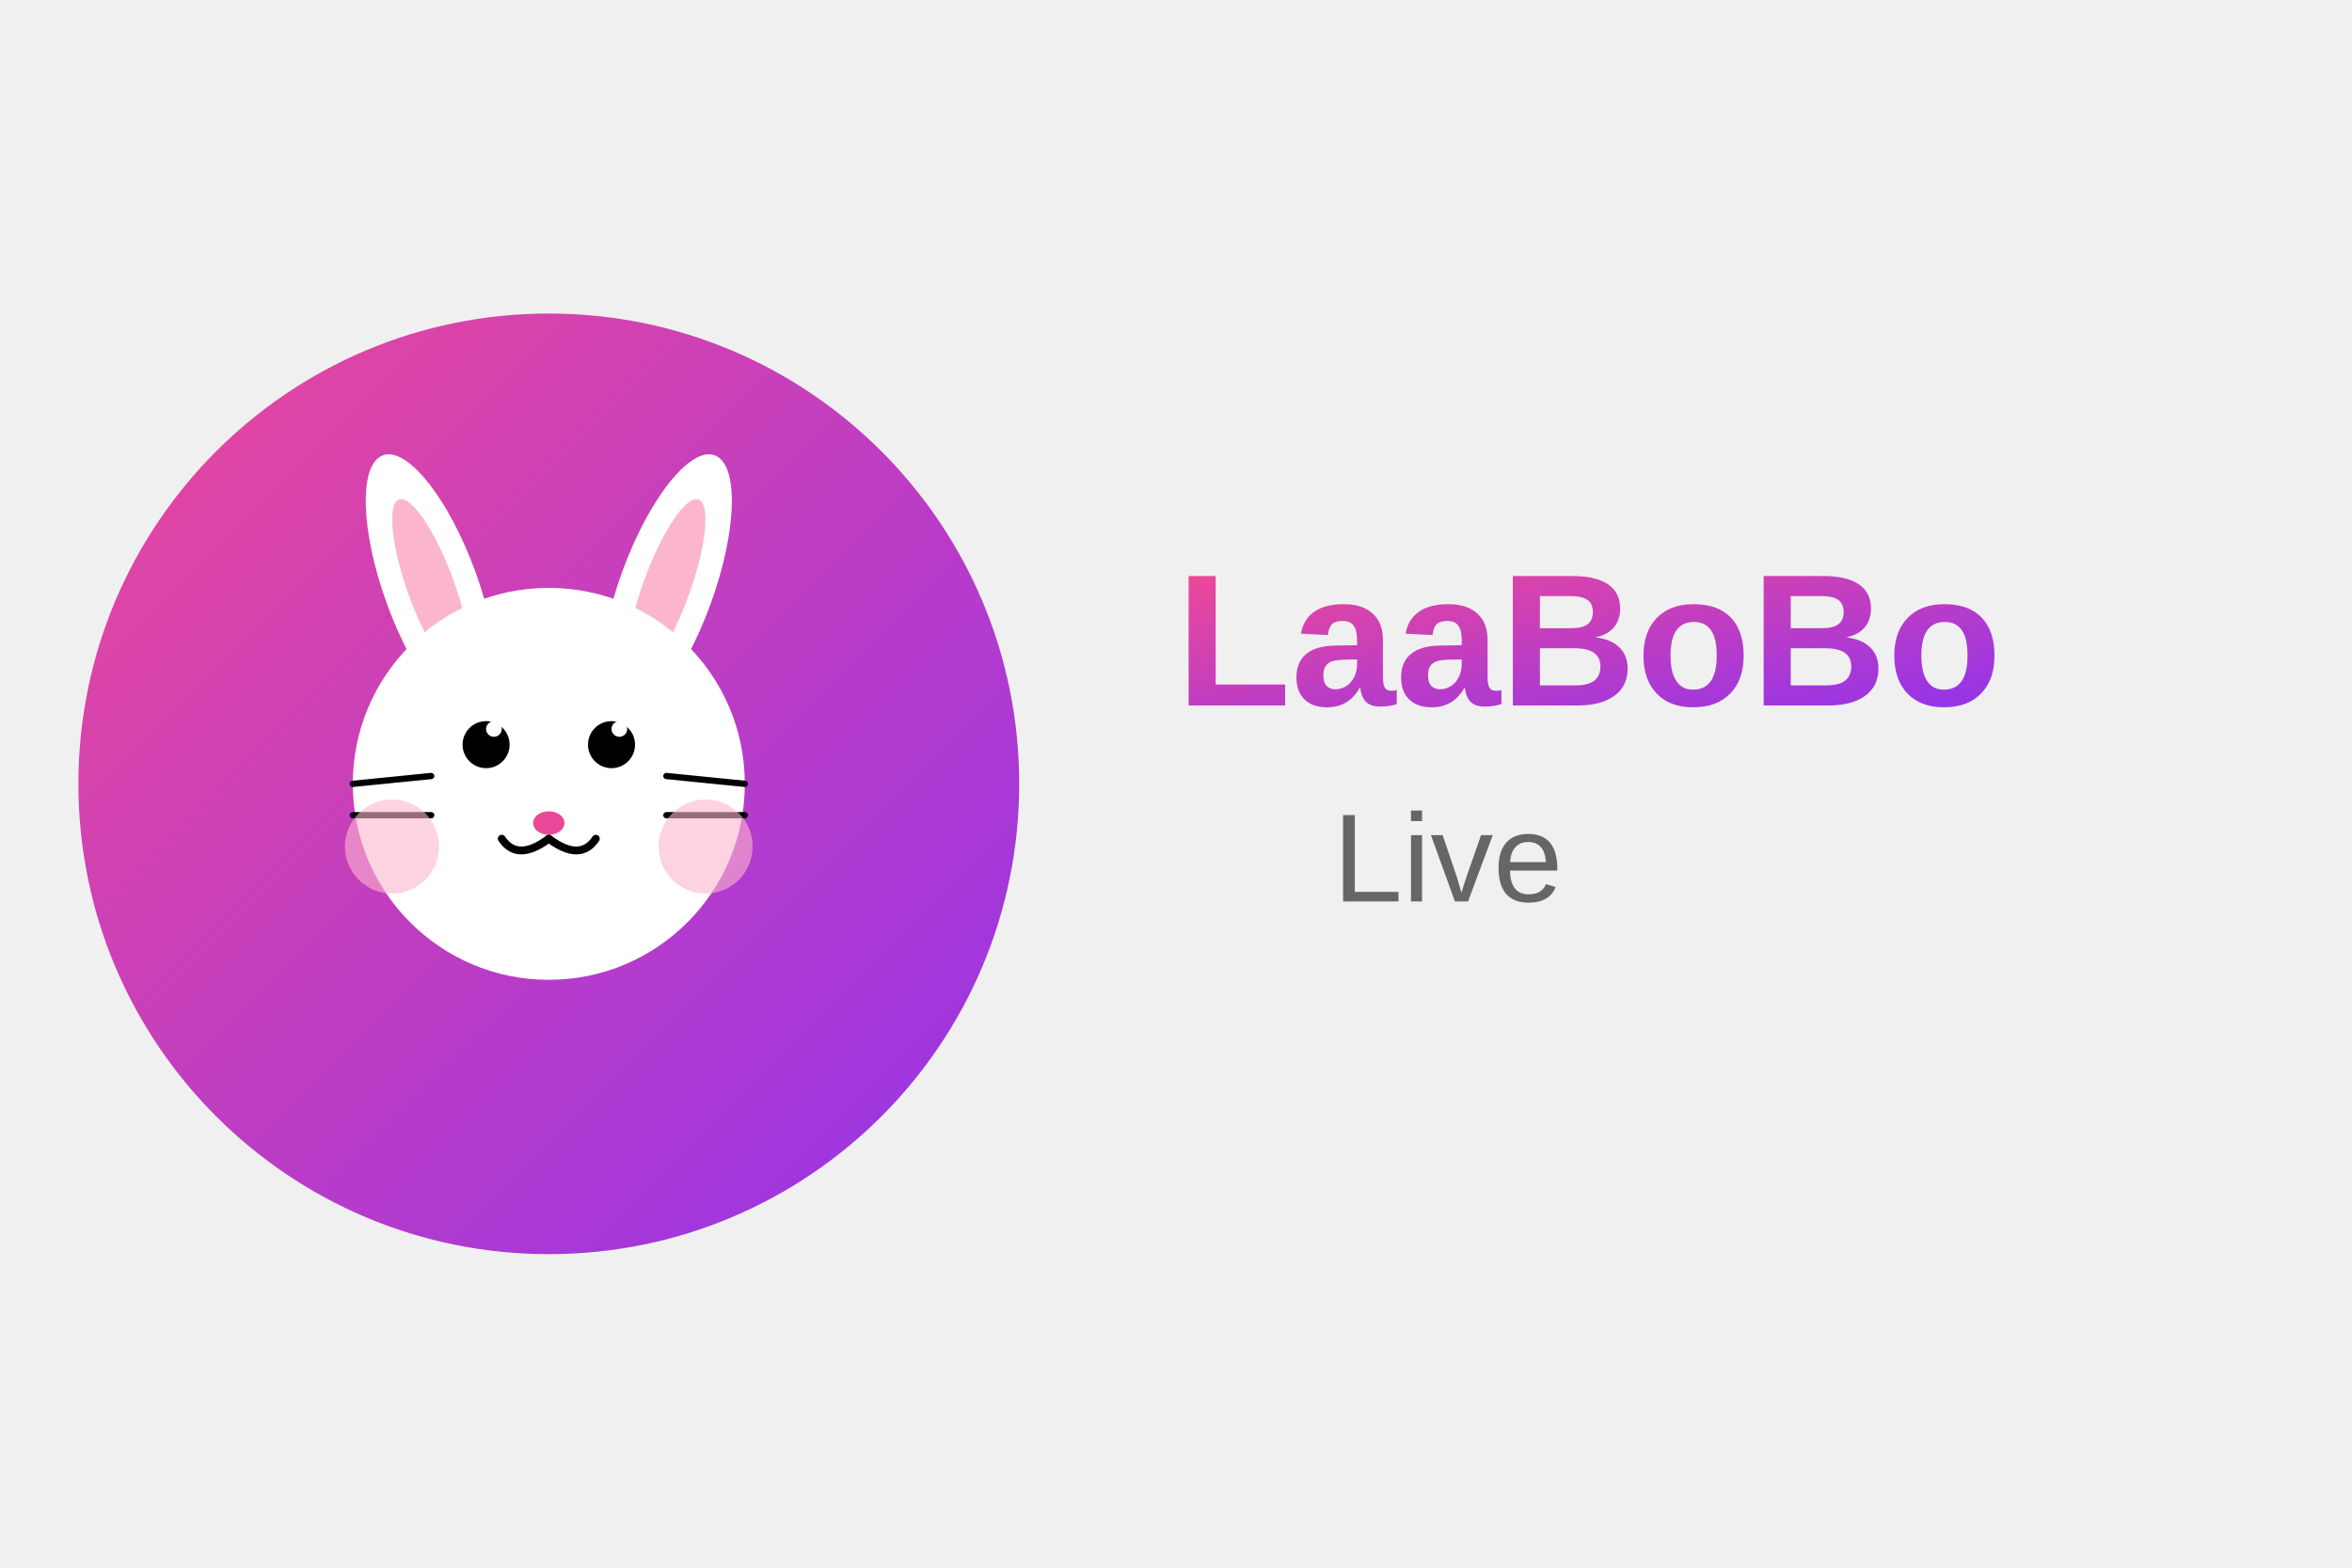
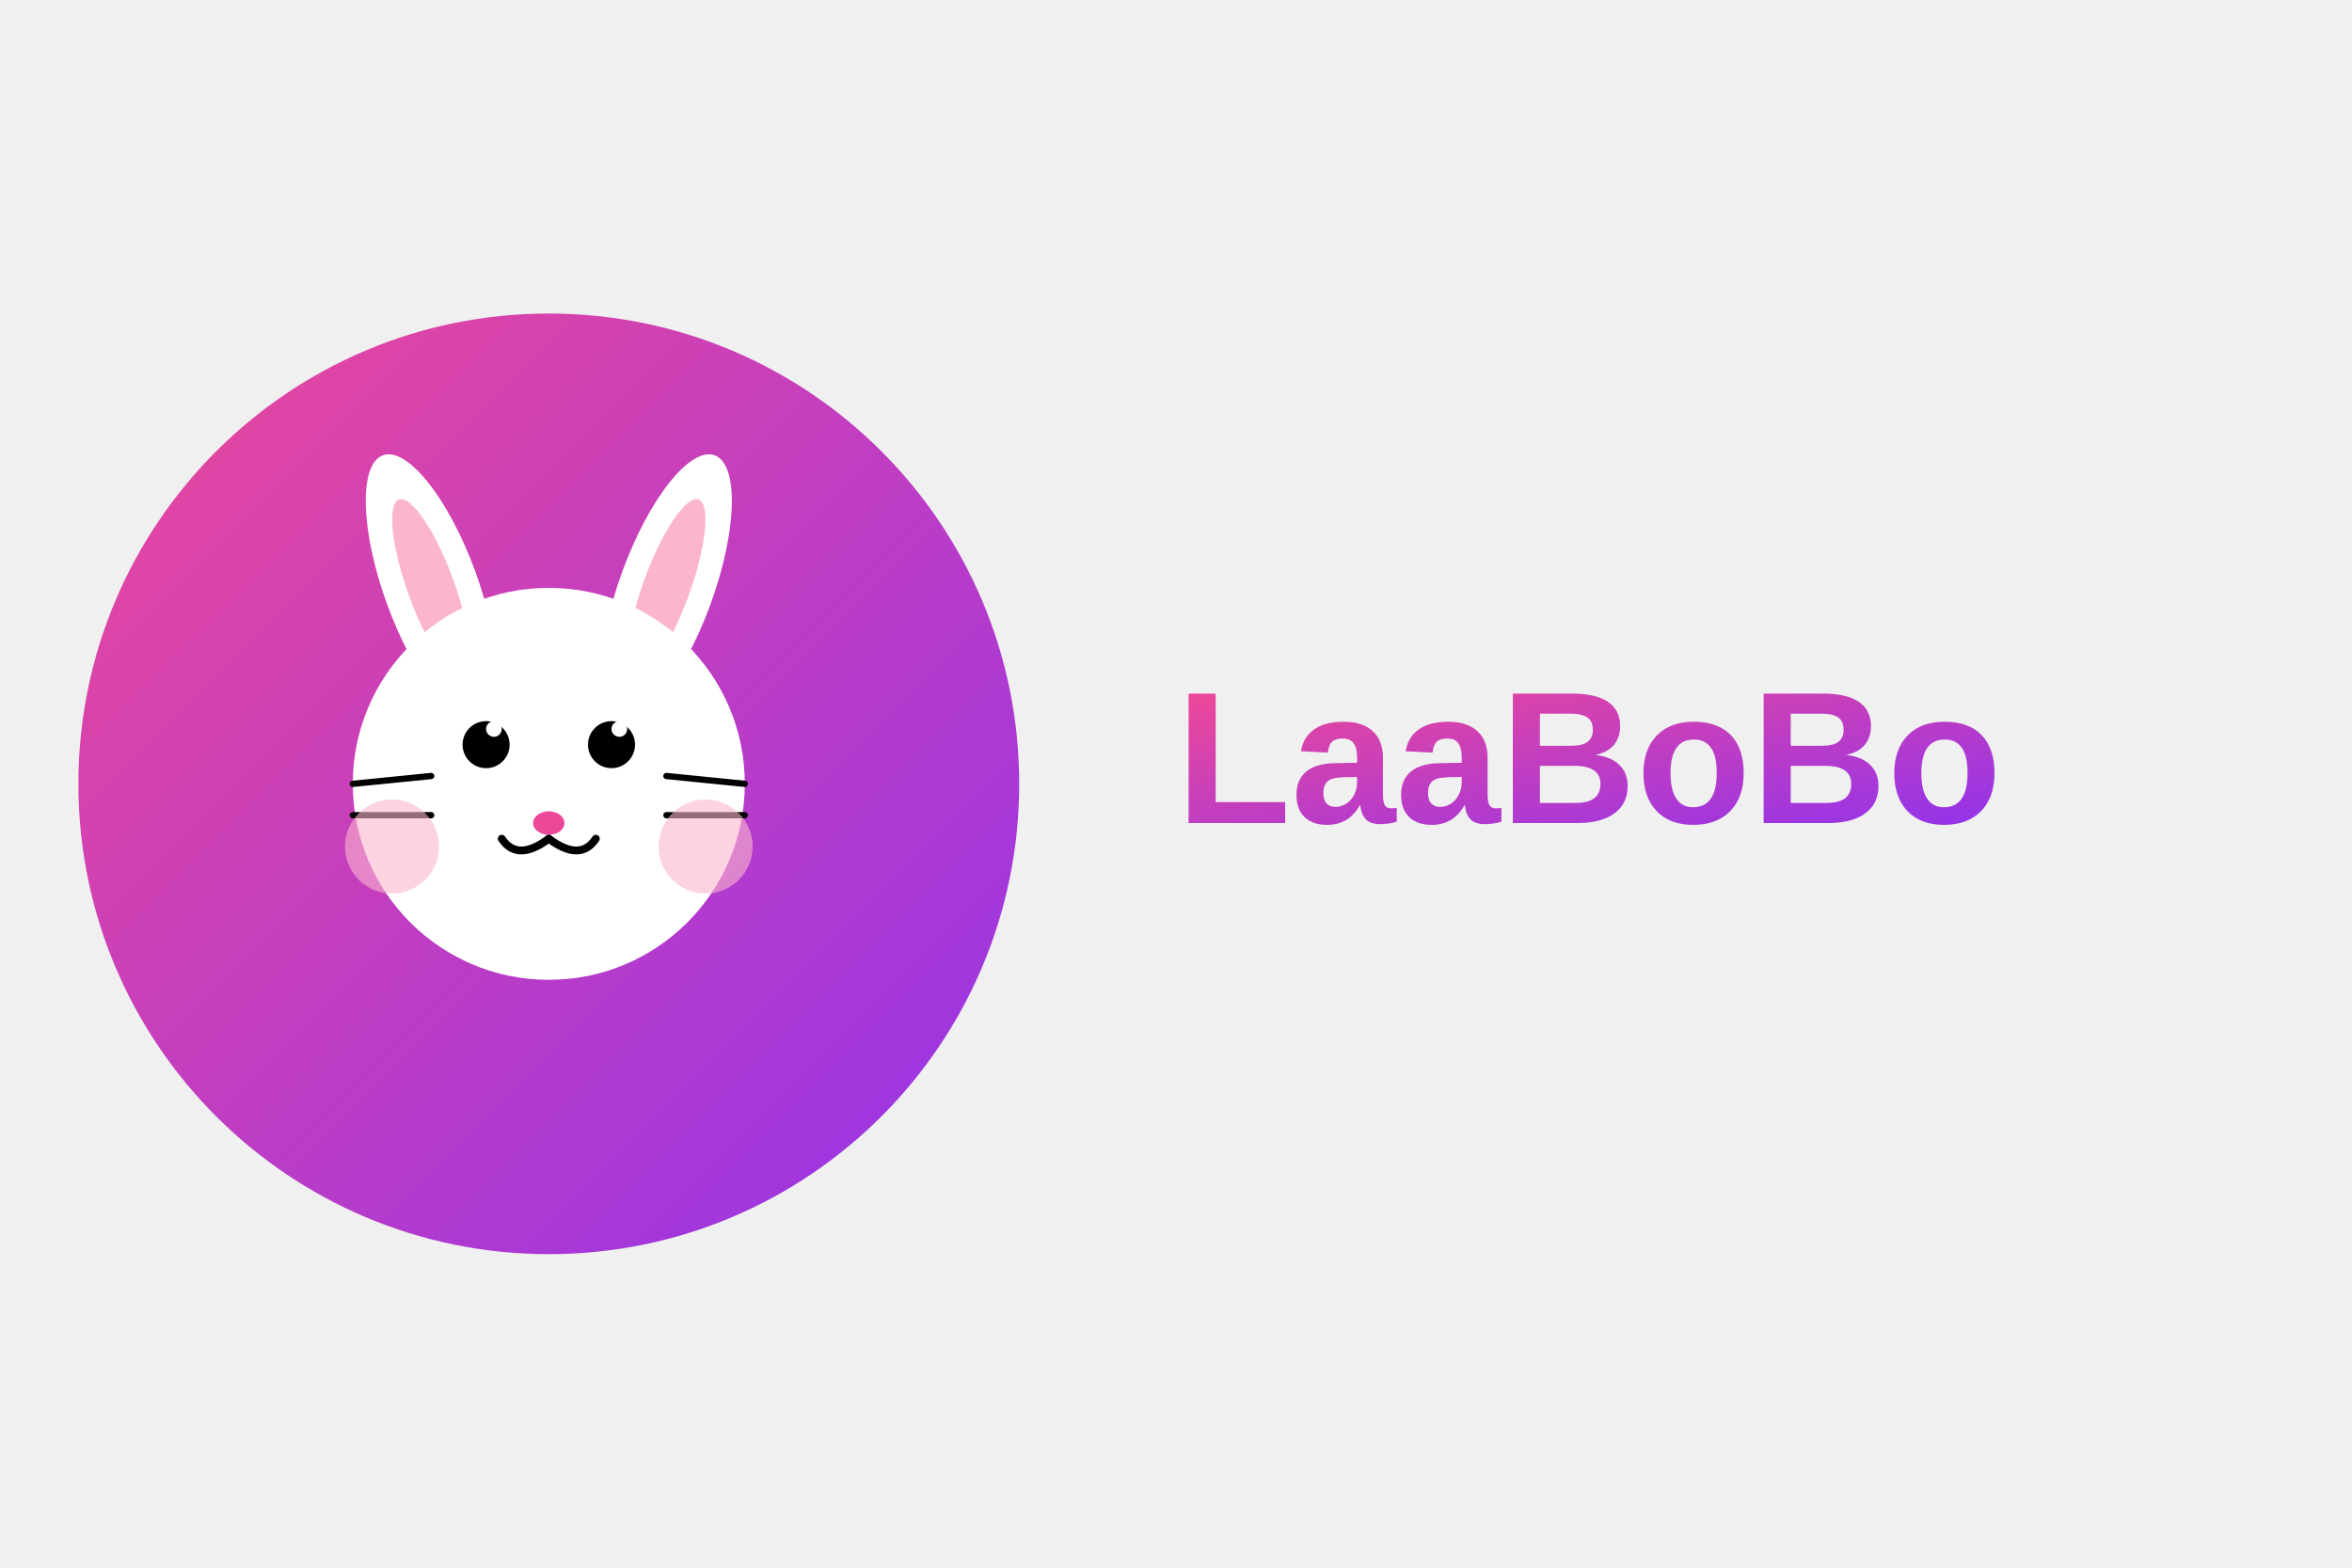
<svg xmlns="http://www.w3.org/2000/svg" width="300" height="200" viewBox="0 0 300 200">
  <defs>
    <linearGradient id="gradient" x1="0%" y1="0%" x2="100%" y2="100%">
      <stop offset="0%" style="stop-color:#ec4899;stop-opacity:1" />
      <stop offset="100%" style="stop-color:#9333ea;stop-opacity:1" />
    </linearGradient>
  </defs>
  <circle cx="70" cy="100" r="60" fill="url(#gradient)" />
  <ellipse cx="55" cy="75" rx="6" ry="18" fill="white" transform="rotate(-20 55 75)" />
  <ellipse cx="85" cy="75" rx="6" ry="18" fill="white" transform="rotate(20 85 75)" />
  <ellipse cx="55" cy="75" rx="3" ry="12" fill="#fbb6ce" transform="rotate(-20 55 75)" />
  <ellipse cx="85" cy="75" rx="3" ry="12" fill="#fbb6ce" transform="rotate(20 85 75)" />
  <circle cx="70" cy="100" r="25" fill="white" />
  <circle cx="62" cy="95" r="3" fill="black" />
  <circle cx="78" cy="95" r="3" fill="black" />
  <circle cx="63" cy="93" r="1" fill="white" />
  <circle cx="79" cy="93" r="1" fill="white" />
  <ellipse cx="70" cy="105" rx="2" ry="1.5" fill="#ec4899" />
  <path d="M 70 107 Q 66 110 64 107" stroke="black" stroke-width="1" fill="none" stroke-linecap="round" />
  <path d="M 70 107 Q 74 110 76 107" stroke="black" stroke-width="1" fill="none" stroke-linecap="round" />
  <line x1="45" y1="100" x2="55" y2="99" stroke="black" stroke-width="0.8" stroke-linecap="round" />
  <line x1="45" y1="104" x2="55" y2="104" stroke="black" stroke-width="0.8" stroke-linecap="round" />
  <line x1="85" y1="99" x2="95" y2="100" stroke="black" stroke-width="0.8" stroke-linecap="round" />
  <line x1="85" y1="104" x2="95" y2="104" stroke="black" stroke-width="0.8" stroke-linecap="round" />
  <circle cx="50" cy="108" r="6" fill="#fbb6ce" opacity="0.6" />
  <circle cx="90" cy="108" r="6" fill="#fbb6ce" opacity="0.6" />
-   <text x="150" y="90" font-family="Arial, sans-serif" font-size="24" font-weight="bold" fill="url(#gradient)">LaaBoBo</text>
-   <text x="170" y="115" font-family="Arial, sans-serif" font-size="16" font-weight="normal" fill="#666">Live</text>
+   <text x="150" y="105" font-family="Arial, sans-serif" font-size="24" font-weight="bold" fill="url(#gradient)">LaaBoBo</text>
</svg>
